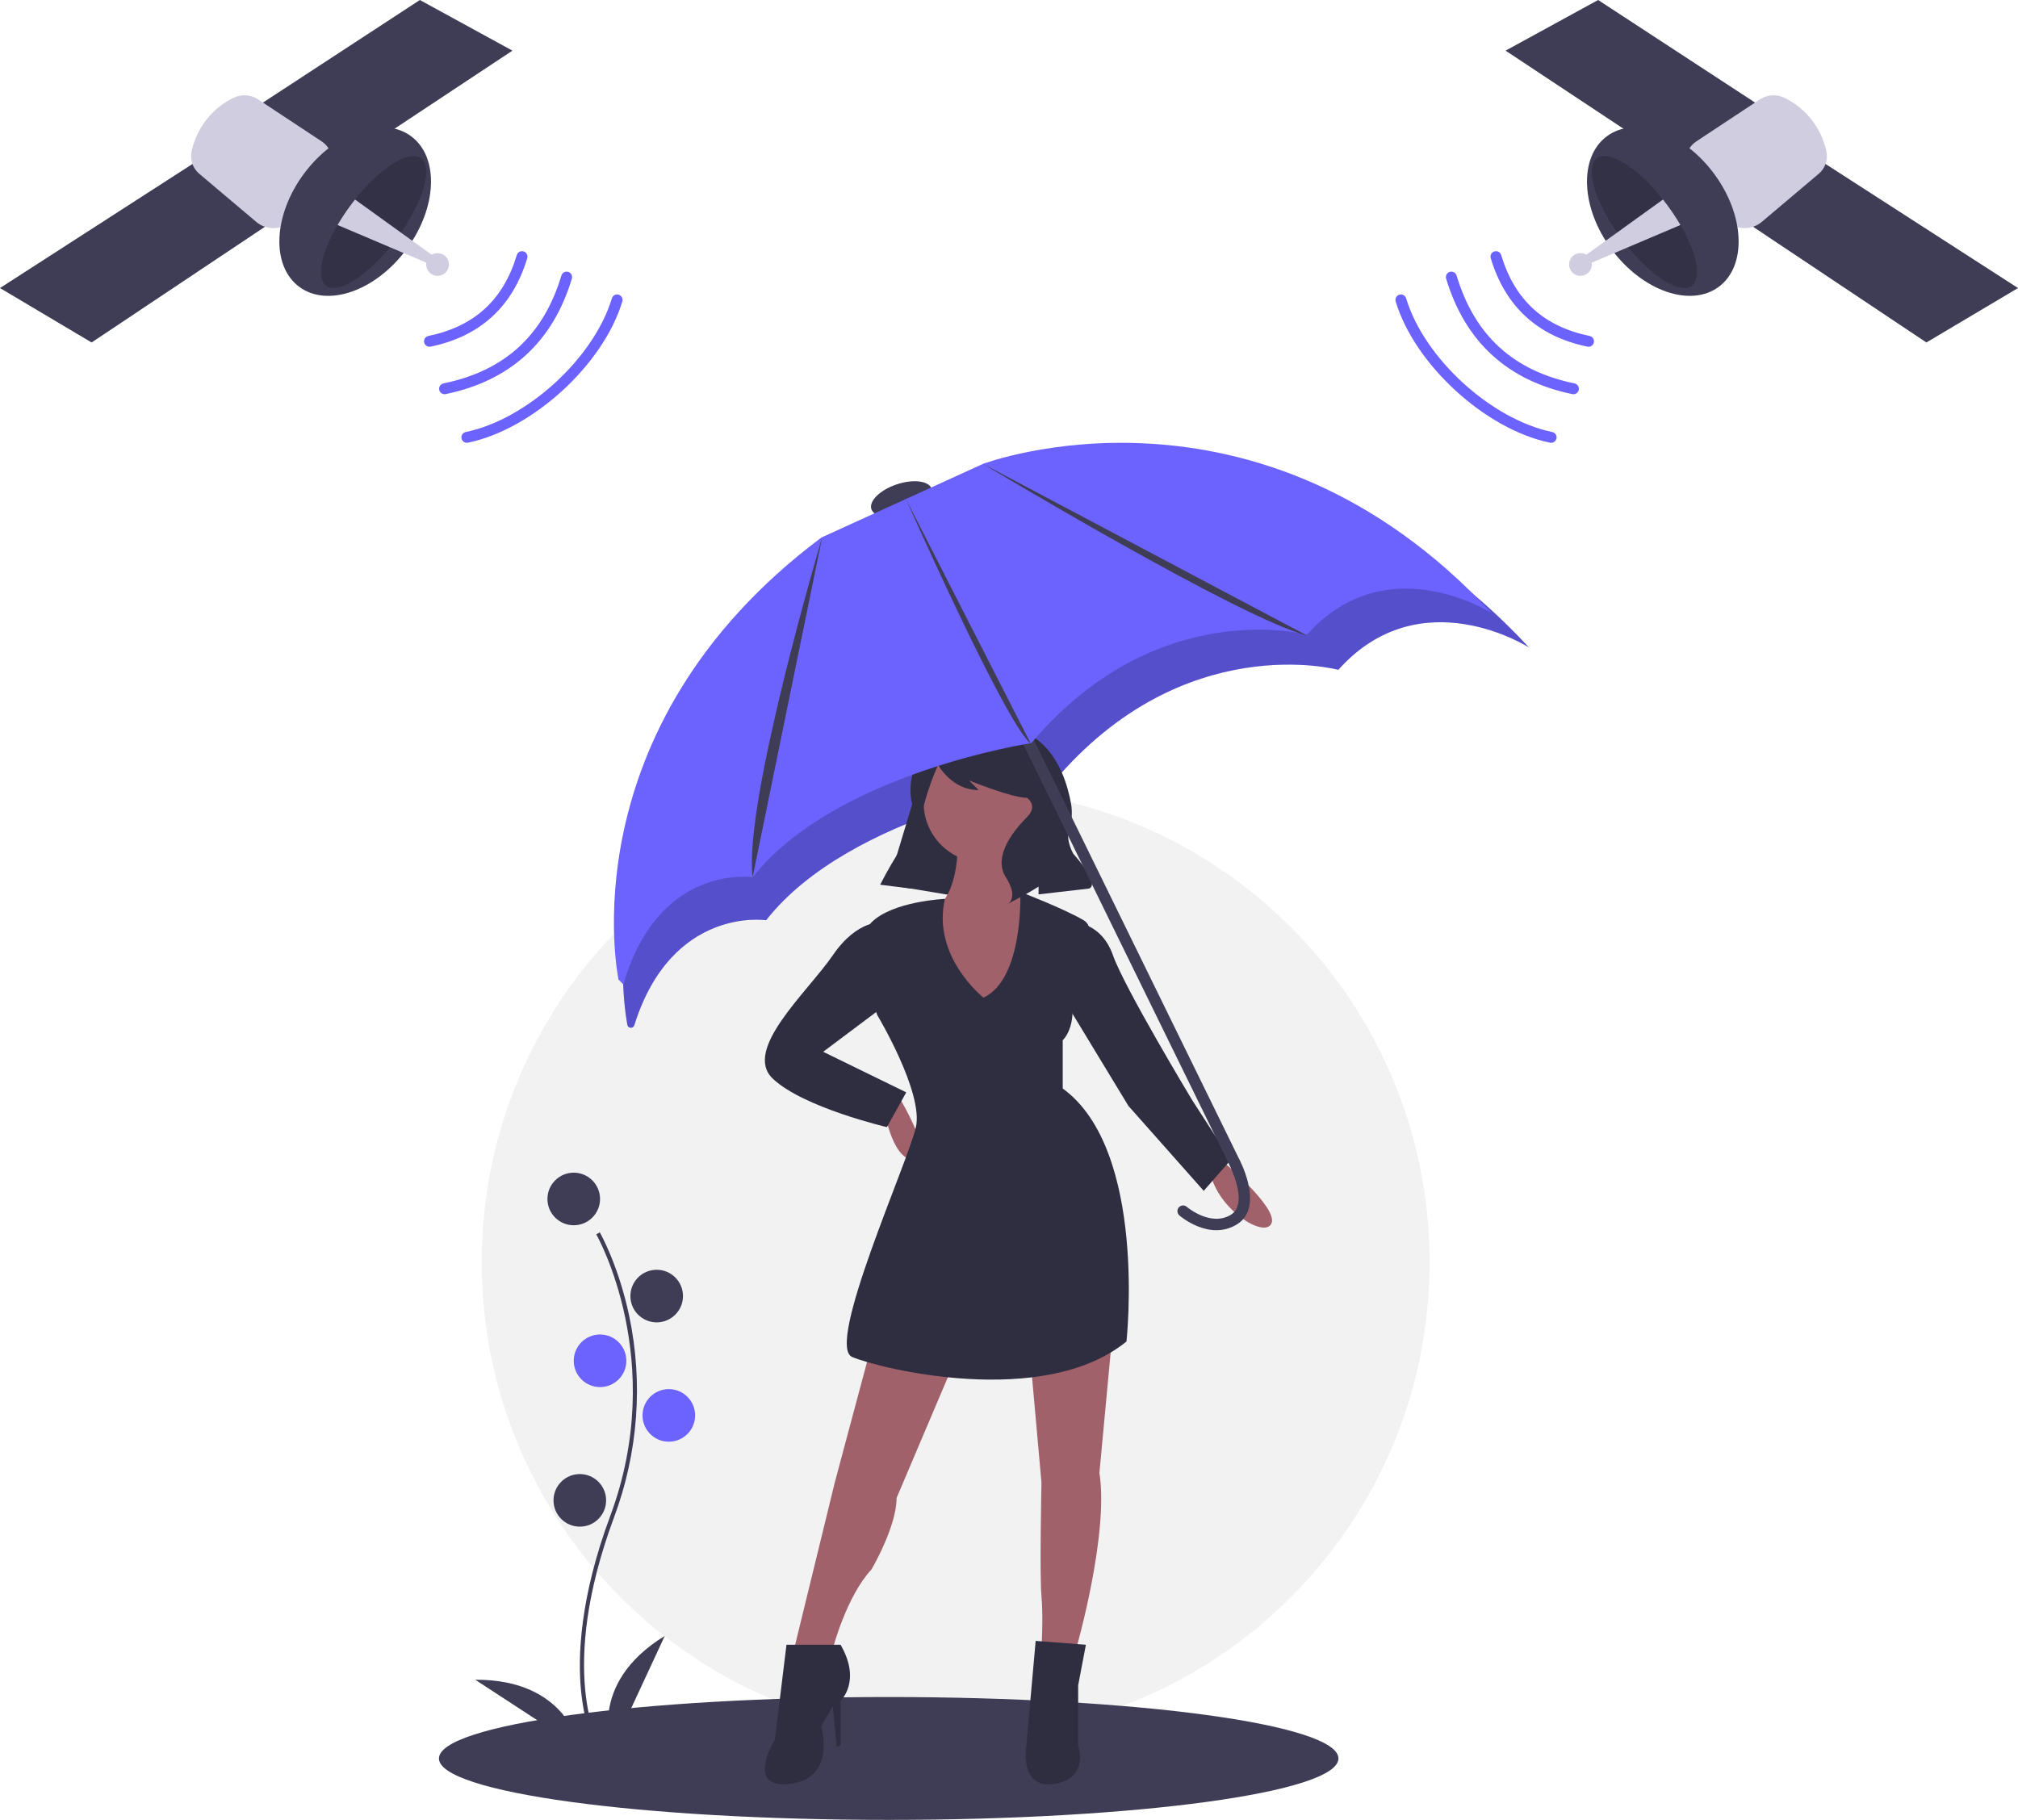
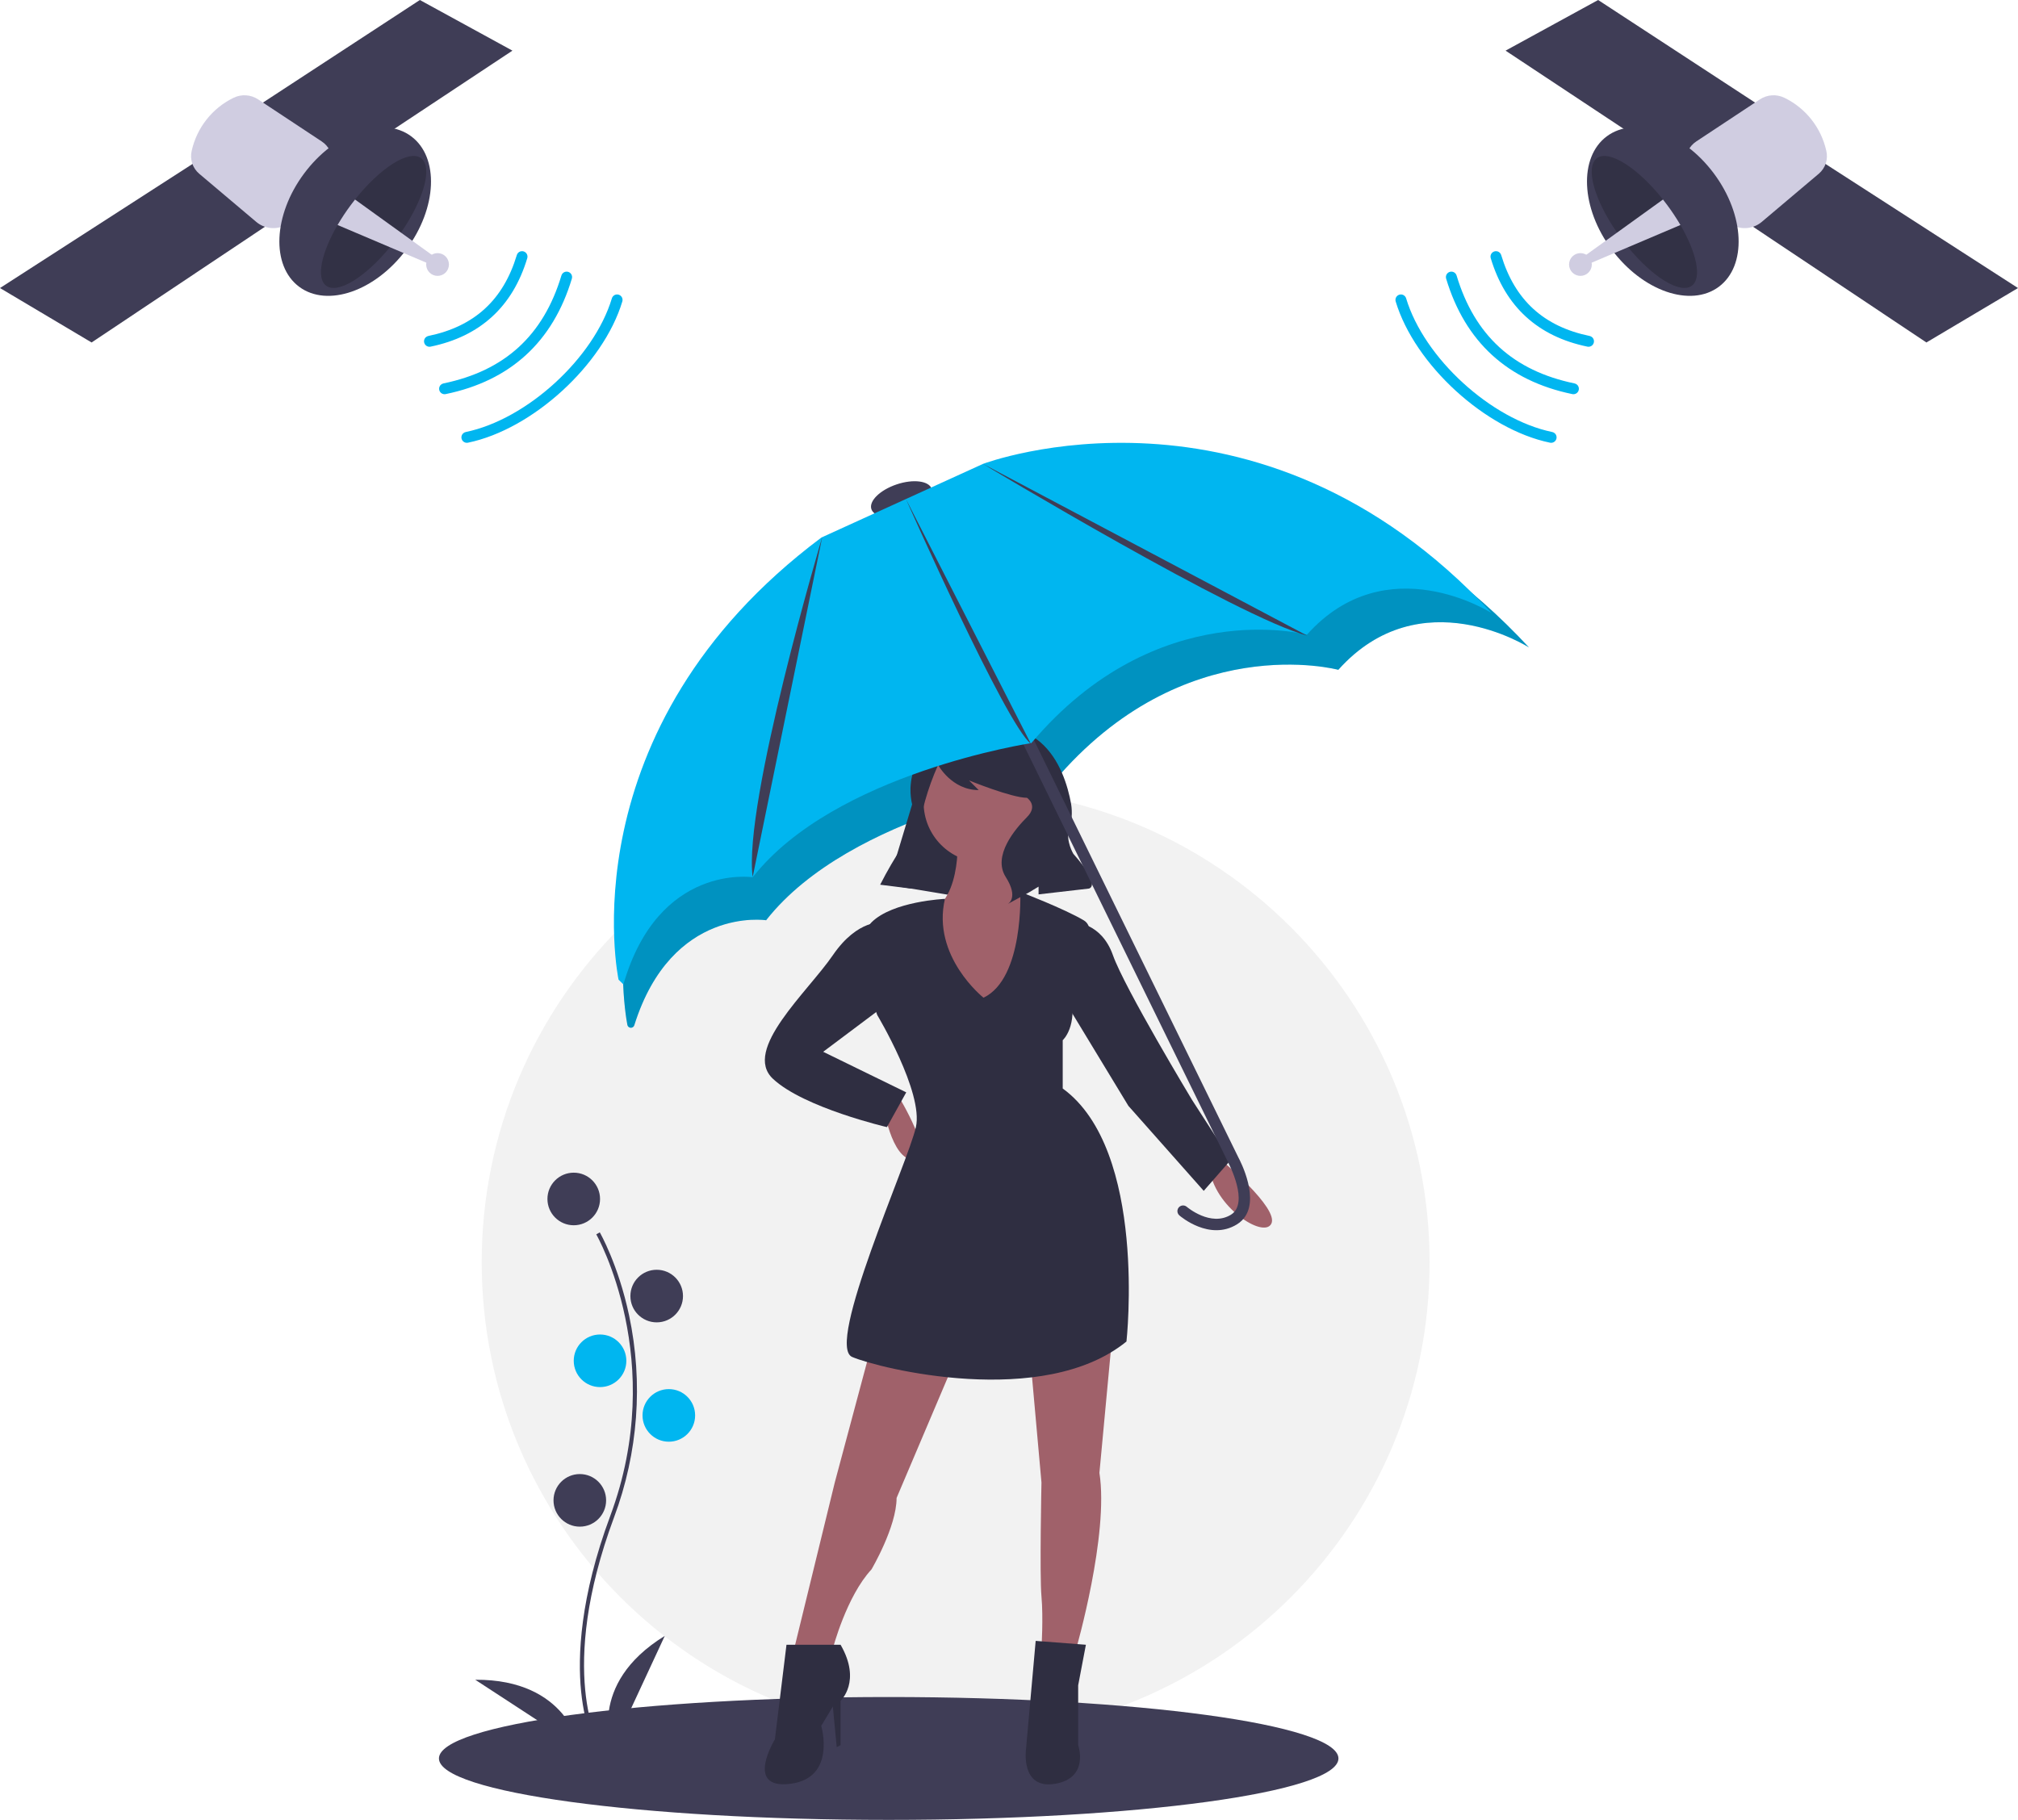
<svg xmlns="http://www.w3.org/2000/svg" id="bcdff026-9b21-4da7-924c-007c0e295dcb" data-name="Layer 1" width="921.67" height="831.295" viewBox="0 0 921.67 831.295">
  <circle cx="436.469" cy="576.556" r="216.462" fill="#f2f2f2" />
  <ellipse cx="405.89" cy="803.234" rx="205.412" ry="28.061" fill="#3f3d56" />
  <ellipse cx="550.935" cy="262.308" rx="14.54" ry="7.058" transform="translate(-194.0283 154.8604) rotate(-18.57978)" fill="#3f3d56" />
-   <path d="M521.46,294.479l76.275-34.754S726.957,210.881,837.5,330.109c0,0-49.542-31.803-87.094,10.207,0,0-70.662-19.117-129.961,51.124,0,0-92.747,14.045-131.375,63.265,0,0-43.064-6.623-60.205,47.97a1.637,1.637,0,0,1-2.709.674h0a1.627,1.627,0,0,1-.46-.859C424.087,494.054,405.147,381.505,521.46,294.479Z" transform="translate(-139.1647 -34.35242)" fill="#6c63ff" />
+   <path d="M521.46,294.479l76.275-34.754S726.957,210.881,837.5,330.109c0,0-49.542-31.803-87.094,10.207,0,0-70.662-19.117-129.961,51.124,0,0-92.747,14.045-131.375,63.265,0,0-43.064-6.623-60.205,47.97a1.637,1.637,0,0,1-2.709.674h0a1.627,1.627,0,0,1-.46-.859C424.087,494.054,405.147,381.505,521.46,294.479Z" transform="translate(-139.1647 -34.35242)" fill="#00b6f0" />
  <path d="M521.46,294.479l76.275-34.754S726.957,210.881,837.5,330.109c0,0-49.542-31.803-87.094,10.207,0,0-70.662-19.117-129.961,51.124,0,0-92.747,14.045-131.375,63.265,0,0-43.064-6.623-60.205,47.97a1.637,1.637,0,0,1-2.709.674h0a1.627,1.627,0,0,1-.46-.859C424.087,494.054,405.147,381.505,521.46,294.479Z" transform="translate(-139.1647 -34.35242)" opacity="0.2" />
  <polygon points="405.524 404.125 437.285 409.419 447.872 359.13 422.287 348.543 405.524 404.125" fill="#2f2e41" />
  <circle cx="449.196" cy="366.629" r="27.35" fill="#a0616a" />
  <path d="M576.45,416.421s2.647,33.526-17.645,36.173,17.645,62.64,27.35,61.758,27.35-65.287,27.35-65.287S590.566,433.184,598.506,419.068Z" transform="translate(-139.1647 -34.35242)" fill="#a0616a" />
  <path d="M542.483,538.614s3.529,25.585,14.116,25.585-7.058-29.114-7.058-29.114Z" transform="translate(-139.1647 -34.35242)" fill="#a0616a" />
  <path d="M696.878,564.199s26.468,22.056,22.939,29.114-26.468-7.94-28.232-25.585Z" transform="translate(-139.1647 -34.35242)" fill="#a0616a" />
  <path d="M537.189,648.896l-16.763,62.64-18.527,75.874h17.645s6.176-23.821,17.645-36.173c0,0,11.469-19.41,11.469-32.644l27.35-64.405Z" transform="translate(-139.1647 -34.35242)" fill="#a0616a" />
  <path d="M609.535,652.425l5.294,59.111s-.882,42.348,0,52.053,0,23.821,0,23.821h15.881s14.998-52.053,10.587-80.285l6.176-66.169Z" transform="translate(-139.1647 -34.35242)" fill="#a0616a" />
  <path d="M588.36,490.09s-23.77-18.837-17.62-45.15c0,0-23.846,1.037-33.551,10.742s2.647,42.348,2.647,42.348,21.174,35.29,17.645,51.171-41.466,99.695-29.114,104.989,87.343,23.821,125.281-7.058c0,0,9.705-87.343-29.114-115.576V509.499s7.058-6.176,3.529-22.056c0,0,14.998-27.35,6.176-32.644s-29.089-13.051-29.089-13.051S606.888,481.267,588.36,490.09Z" transform="translate(-139.1647 -34.35242)" fill="#2f2e41" />
  <path d="M542.483,455.682S531.014,453.917,519.544,470.68s-41.466,43.231-27.35,56.464,52.053,22.056,52.053,22.056l8.823-15.881-37.937-18.527,31.761-23.821Z" transform="translate(-139.1647 -34.35242)" fill="#2f2e41" />
  <path d="M629.827,455.682s12.352,0,17.645,14.998,36.173,66.169,36.173,66.169l17.645,27.35-12.352,14.116-34.408-38.819-32.644-53.818Z" transform="translate(-139.1647 -34.35242)" fill="#2f2e41" />
  <path d="M523.073,785.646h-24.703l-5.294,43.231s-14.116,22.939,7.058,20.292,14.116-26.468,14.116-26.468l5.294-8.823,1.765,18.527,1.765-.882V811.231S532.778,802.409,523.073,785.646Z" transform="translate(-139.1647 -34.35242)" fill="#2f2e41" />
  <path d="M635.12,785.646l-22.939-1.765-4.411,49.406s-2.647,18.527,13.234,15.881S631.591,831.523,631.591,831.523v-27.35Z" transform="translate(-139.1647 -34.35242)" fill="#2f2e41" />
  <path d="M568.51,373.191s-12.853,4.284-13.506,21.204a30.011,30.011,0,0,0,.892,8.034c.724,3.067,1.189,9.667-4.42,18.291a181.064,181.064,0,0,0-10.276,17.677l-.04.08,14.116,1.765,3.002-23.398a116.515,116.515,0,0,1,9.252-32.848l.098-.218s6.176,11.469,18.527,11.469l-4.411-4.411s19.41,7.94,26.468,7.94c0,0,5.294,3.529,0,8.823s-15.881,17.645-9.705,27.35.882,12.352.882,12.352l9.705-5.294,4.411-2.647v3.529l22.939-2.647s6.176-.882-7.058-15.881c0,0-3.495-5.824-1.966-10.848a25.339,25.339,0,0,0,.963-11.85C625.418,385.124,613.786,352.242,568.51,373.191Z" transform="translate(-139.1647 -34.35242)" fill="#2f2e41" />
  <path d="M706.472,591.749c8.73-8.877-.939-27.263-1.695-28.661L605.075,359.495a2.596,2.596,0,0,0-4.663,2.283L700.165,565.472l.028.051c.099.182,9.726,18.466,1.152,23.705-9.234,5.646-20.002-3.5-20.109-3.593a2.596,2.596,0,1,0-3.394,3.928c.556.481,13.78,11.696,26.211,4.094A12.575,12.575,0,0,0,706.472,591.749Z" transform="translate(-139.1647 -34.35242)" fill="#3f3d56" />
-   <path d="M514.327,279.881l73.873-33.66s125.154-47.306,232.217,68.169c0,0-47.983-30.801-84.352,9.886,0,0-68.437-18.515-125.87,49.515,0,0-89.827,13.603-127.239,61.274,0,0-43.007-6.614-59.061,48.954l-2.221-2.184S397.221,367.501,514.327,279.881Z" transform="translate(-139.1647 -34.35242)" fill="#6c63ff" />
+   <path d="M514.327,279.881l73.873-33.66s125.154-47.306,232.217,68.169c0,0-47.983-30.801-84.352,9.886,0,0-68.437-18.515-125.87,49.515,0,0-89.827,13.603-127.239,61.274,0,0-43.007-6.614-59.061,48.954l-2.221-2.184S397.221,367.501,514.327,279.881Z" transform="translate(-139.1647 -34.35242)" fill="#00b6f0" />
  <path d="M514.692,279.671s-36.173,121.752-31.761,155.277" transform="translate(-139.1647 -34.35242)" fill="#3f3d56" />
  <path d="M552.922,262.295s45.585,102.955,57.054,111.777" transform="translate(-139.1647 -34.35242)" fill="#3f3d56" />
  <path d="M587.919,246.145s117.34,70.581,148.219,78.521" transform="translate(-139.1647 -34.35242)" fill="#3f3d56" />
  <path d="M411.507,832.899c-.212-.346-5.212-8.695-6.945-26.03-1.59-15.904-.568-42.712,13.335-80.106,26.338-70.841-6.07-128-6.401-128.569l1.599-.928c.084.144,8.447,14.718,13.387,37.923a165.447,165.447,0,0,1-6.852,92.218c-26.293,70.72-6.746,104.199-6.545,104.529Z" transform="translate(-139.1647 -34.35242)" fill="#3f3d56" />
  <circle cx="262.043" cy="547.669" r="12.012" fill="#3f3d56" />
  <circle cx="299.926" cy="592.02" r="12.012" fill="#3f3d56" />
-   <circle cx="274.055" cy="621.587" r="12.012" fill="#6c63ff" />
-   <circle cx="305.469" cy="646.534" r="12.012" fill="#6c63ff" />
+   <circle cx="274.055" cy="621.587" r="12.012" fill="#00b6f0" />
+   <circle cx="305.469" cy="646.534" r="12.012" fill="#00b6f0" />
  <circle cx="264.815" cy="685.34" r="12.012" fill="#3f3d56" />
  <path d="M418.763,833.341s-12.012-29.567,24.023-51.742Z" transform="translate(-139.1647 -34.35242)" fill="#3f3d56" />
  <path d="M403.991,832.804s-5.467-31.442-47.777-31.172Z" transform="translate(-139.1647 -34.35242)" fill="#3f3d56" />
  <polygon points="191.762 0 234.041 23.132 152.123 77.386 112.936 51.535 191.762 0" fill="#3f3d56" />
  <polygon points="90.089 73.493 0 131.572 41.837 156.437 131.892 96.318 90.089 73.493" fill="#3f3d56" />
  <path d="M245.835,79.02a35.508,35.508,0,0,0-19.113,24.204,10.494,10.494,0,0,0,3.442,10.497l26.044,21.995a12.072,12.072,0,0,0,13.651,1.317c10.589-5.872,27.594-18.199,20.001-33.809A10.792,10.792,0,0,0,286.1,98.954l-29.026-19.194A11.331,11.331,0,0,0,245.835,79.02Z" transform="translate(-139.1647 -34.35242)" fill="#d0cde1" />
  <ellipse cx="301.389" cy="130.984" rx="42.841" ry="29.094" transform="translate(-122.8268 260.1494) rotate(-53.33029)" fill="#3f3d56" />
  <path d="M288.128,164.859c5.281,3.934,17.84-3.821,29.129-17.579q1.5-1.824,2.965-3.789,1.073-1.443,2.069-2.886c10.468-15.126,14.606-29.962,9.199-33.987-5.447-4.058-18.625,4.311-30.178,18.871q-.968,1.224-1.916,2.496a98.897,98.897,0,0,0-6.057,9.14C285.893,149.907,283.472,161.391,288.128,164.859Z" transform="translate(-139.1647 -34.35242)" opacity="0.2" />
  <path d="M293.339,137.126,317.257,147.28l17.113,7.265,2.531-3.416L322.291,140.606l-20.979-15.116q-.968,1.224-1.916,2.496A98.897,98.897,0,0,0,293.339,137.126Z" transform="translate(-139.1647 -34.35242)" fill="#d0cde1" />
  <circle cx="199.844" cy="120.82" r="5.199" fill="#d0cde1" />
-   <path d="M340.535,210.092a2.482,2.482,0,0,1,1.176-.6c28.002-5.786,45.622-21.909,53.865-49.289a2.491,2.491,0,0,1,4.771,1.436c-8.697,28.887-28.085,46.628-57.628,52.732a2.491,2.491,0,0,1-2.184-4.279Z" transform="translate(-139.1647 -34.35242)" fill="#6c63ff" />
-   <path d="M333.643,188.415a2.477,2.477,0,0,1,1.176-.6c20.996-4.339,34.207-16.427,40.388-36.957a2.491,2.491,0,0,1,4.771,1.436c-6.663,22.131-21.517,35.723-44.151,40.4a2.491,2.491,0,0,1-2.184-4.279Z" transform="translate(-139.1647 -34.35242)" fill="#6c63ff" />
-   <path d="M350.717,232.289a2.477,2.477,0,0,1,1.176-.6c27.945-5.774,58.504-33.737,66.73-61.061a2.491,2.491,0,0,1,4.771,1.436c-8.69,28.865-40.972,58.404-70.493,64.504a2.491,2.491,0,0,1-2.184-4.279Z" transform="translate(-139.1647 -34.35242)" fill="#6c63ff" />
+   <path d="M340.535,210.092a2.482,2.482,0,0,1,1.176-.6c28.002-5.786,45.622-21.909,53.865-49.289a2.491,2.491,0,0,1,4.771,1.436c-8.697,28.887-28.085,46.628-57.628,52.732a2.491,2.491,0,0,1-2.184-4.279Z" transform="translate(-139.1647 -34.35242)" fill="#00b6f0" />
+   <path d="M333.643,188.415a2.477,2.477,0,0,1,1.176-.6c20.996-4.339,34.207-16.427,40.388-36.957a2.491,2.491,0,0,1,4.771,1.436c-6.663,22.131-21.517,35.723-44.151,40.4a2.491,2.491,0,0,1-2.184-4.279Z" transform="translate(-139.1647 -34.35242)" fill="#00b6f0" />
+   <path d="M350.717,232.289a2.477,2.477,0,0,1,1.176-.6c27.945-5.774,58.504-33.737,66.73-61.061a2.491,2.491,0,0,1,4.771,1.436c-8.69,28.865-40.972,58.404-70.493,64.504a2.491,2.491,0,0,1-2.184-4.279Z" transform="translate(-139.1647 -34.35242)" fill="#00b6f0" />
  <polygon points="729.909 0 687.63 23.132 769.547 77.386 808.734 51.535 729.909 0" fill="#3f3d56" />
  <polygon points="831.582 73.493 921.67 131.572 879.833 156.437 789.779 96.318 831.582 73.493" fill="#3f3d56" />
  <path d="M954.165,79.02a35.508,35.508,0,0,1,19.113,24.204,10.494,10.494,0,0,1-3.442,10.497l-26.044,21.995a12.072,12.072,0,0,1-13.651,1.317c-10.589-5.872-27.594-18.199-20.001-33.809a10.792,10.792,0,0,1,3.76-4.27l29.026-19.194A11.331,11.331,0,0,1,954.165,79.02Z" transform="translate(-139.1647 -34.35242)" fill="#d0cde1" />
  <ellipse cx="898.611" cy="130.984" rx="29.094" ry="42.841" transform="translate(-39.54578 528.222) rotate(-36.66971)" fill="#3f3d56" />
  <path d="M911.872,164.859c-5.281,3.934-17.84-3.821-29.129-17.579q-1.5-1.824-2.965-3.789-1.073-1.443-2.069-2.886c-10.468-15.126-14.606-29.962-9.199-33.987,5.447-4.058,18.625,4.311,30.178,18.871q.968,1.224,1.916,2.496a98.897,98.897,0,0,1,6.057,9.14C914.107,149.907,916.528,161.391,911.872,164.859Z" transform="translate(-139.1647 -34.35242)" opacity="0.2" />
  <path d="M906.661,137.126,882.743,147.28,865.63,154.545l-2.531-3.416,14.61-10.523,20.979-15.116q.968,1.224,1.916,2.496A98.897,98.897,0,0,1,906.661,137.126Z" transform="translate(-139.1647 -34.35242)" fill="#d0cde1" />
  <circle cx="721.826" cy="120.82" r="5.199" fill="#d0cde1" />
-   <path d="M859.465,210.092a2.482,2.482,0,0,0-1.176-.6c-28.002-5.786-45.622-21.909-53.865-49.289a2.491,2.491,0,0,0-4.771,1.436c8.697,28.887,28.085,46.628,57.628,52.732a2.491,2.491,0,0,0,2.184-4.279Z" transform="translate(-139.1647 -34.35242)" fill="#6c63ff" />
-   <path d="M866.357,188.415a2.477,2.477,0,0,0-1.176-.6c-20.996-4.339-34.207-16.427-40.388-36.957a2.491,2.491,0,0,0-4.771,1.436c6.663,22.131,21.517,35.723,44.151,40.4a2.491,2.491,0,0,0,2.184-4.279Z" transform="translate(-139.1647 -34.35242)" fill="#6c63ff" />
-   <path d="M849.283,232.289a2.477,2.477,0,0,0-1.176-.6c-27.945-5.774-58.504-33.737-66.73-61.061a2.491,2.491,0,0,0-4.771,1.436c8.69,28.865,40.972,58.404,70.493,64.504a2.491,2.491,0,0,0,2.184-4.279Z" transform="translate(-139.1647 -34.35242)" fill="#6c63ff" />
+   <path d="M859.465,210.092a2.482,2.482,0,0,0-1.176-.6c-28.002-5.786-45.622-21.909-53.865-49.289a2.491,2.491,0,0,0-4.771,1.436c8.697,28.887,28.085,46.628,57.628,52.732a2.491,2.491,0,0,0,2.184-4.279Z" transform="translate(-139.1647 -34.35242)" fill="#00b6f0" />
+   <path d="M866.357,188.415a2.477,2.477,0,0,0-1.176-.6c-20.996-4.339-34.207-16.427-40.388-36.957a2.491,2.491,0,0,0-4.771,1.436c6.663,22.131,21.517,35.723,44.151,40.4a2.491,2.491,0,0,0,2.184-4.279Z" transform="translate(-139.1647 -34.35242)" fill="#00b6f0" />
+   <path d="M849.283,232.289a2.477,2.477,0,0,0-1.176-.6c-27.945-5.774-58.504-33.737-66.73-61.061a2.491,2.491,0,0,0-4.771,1.436c8.69,28.865,40.972,58.404,70.493,64.504a2.491,2.491,0,0,0,2.184-4.279Z" transform="translate(-139.1647 -34.35242)" fill="#00b6f0" />
</svg>
